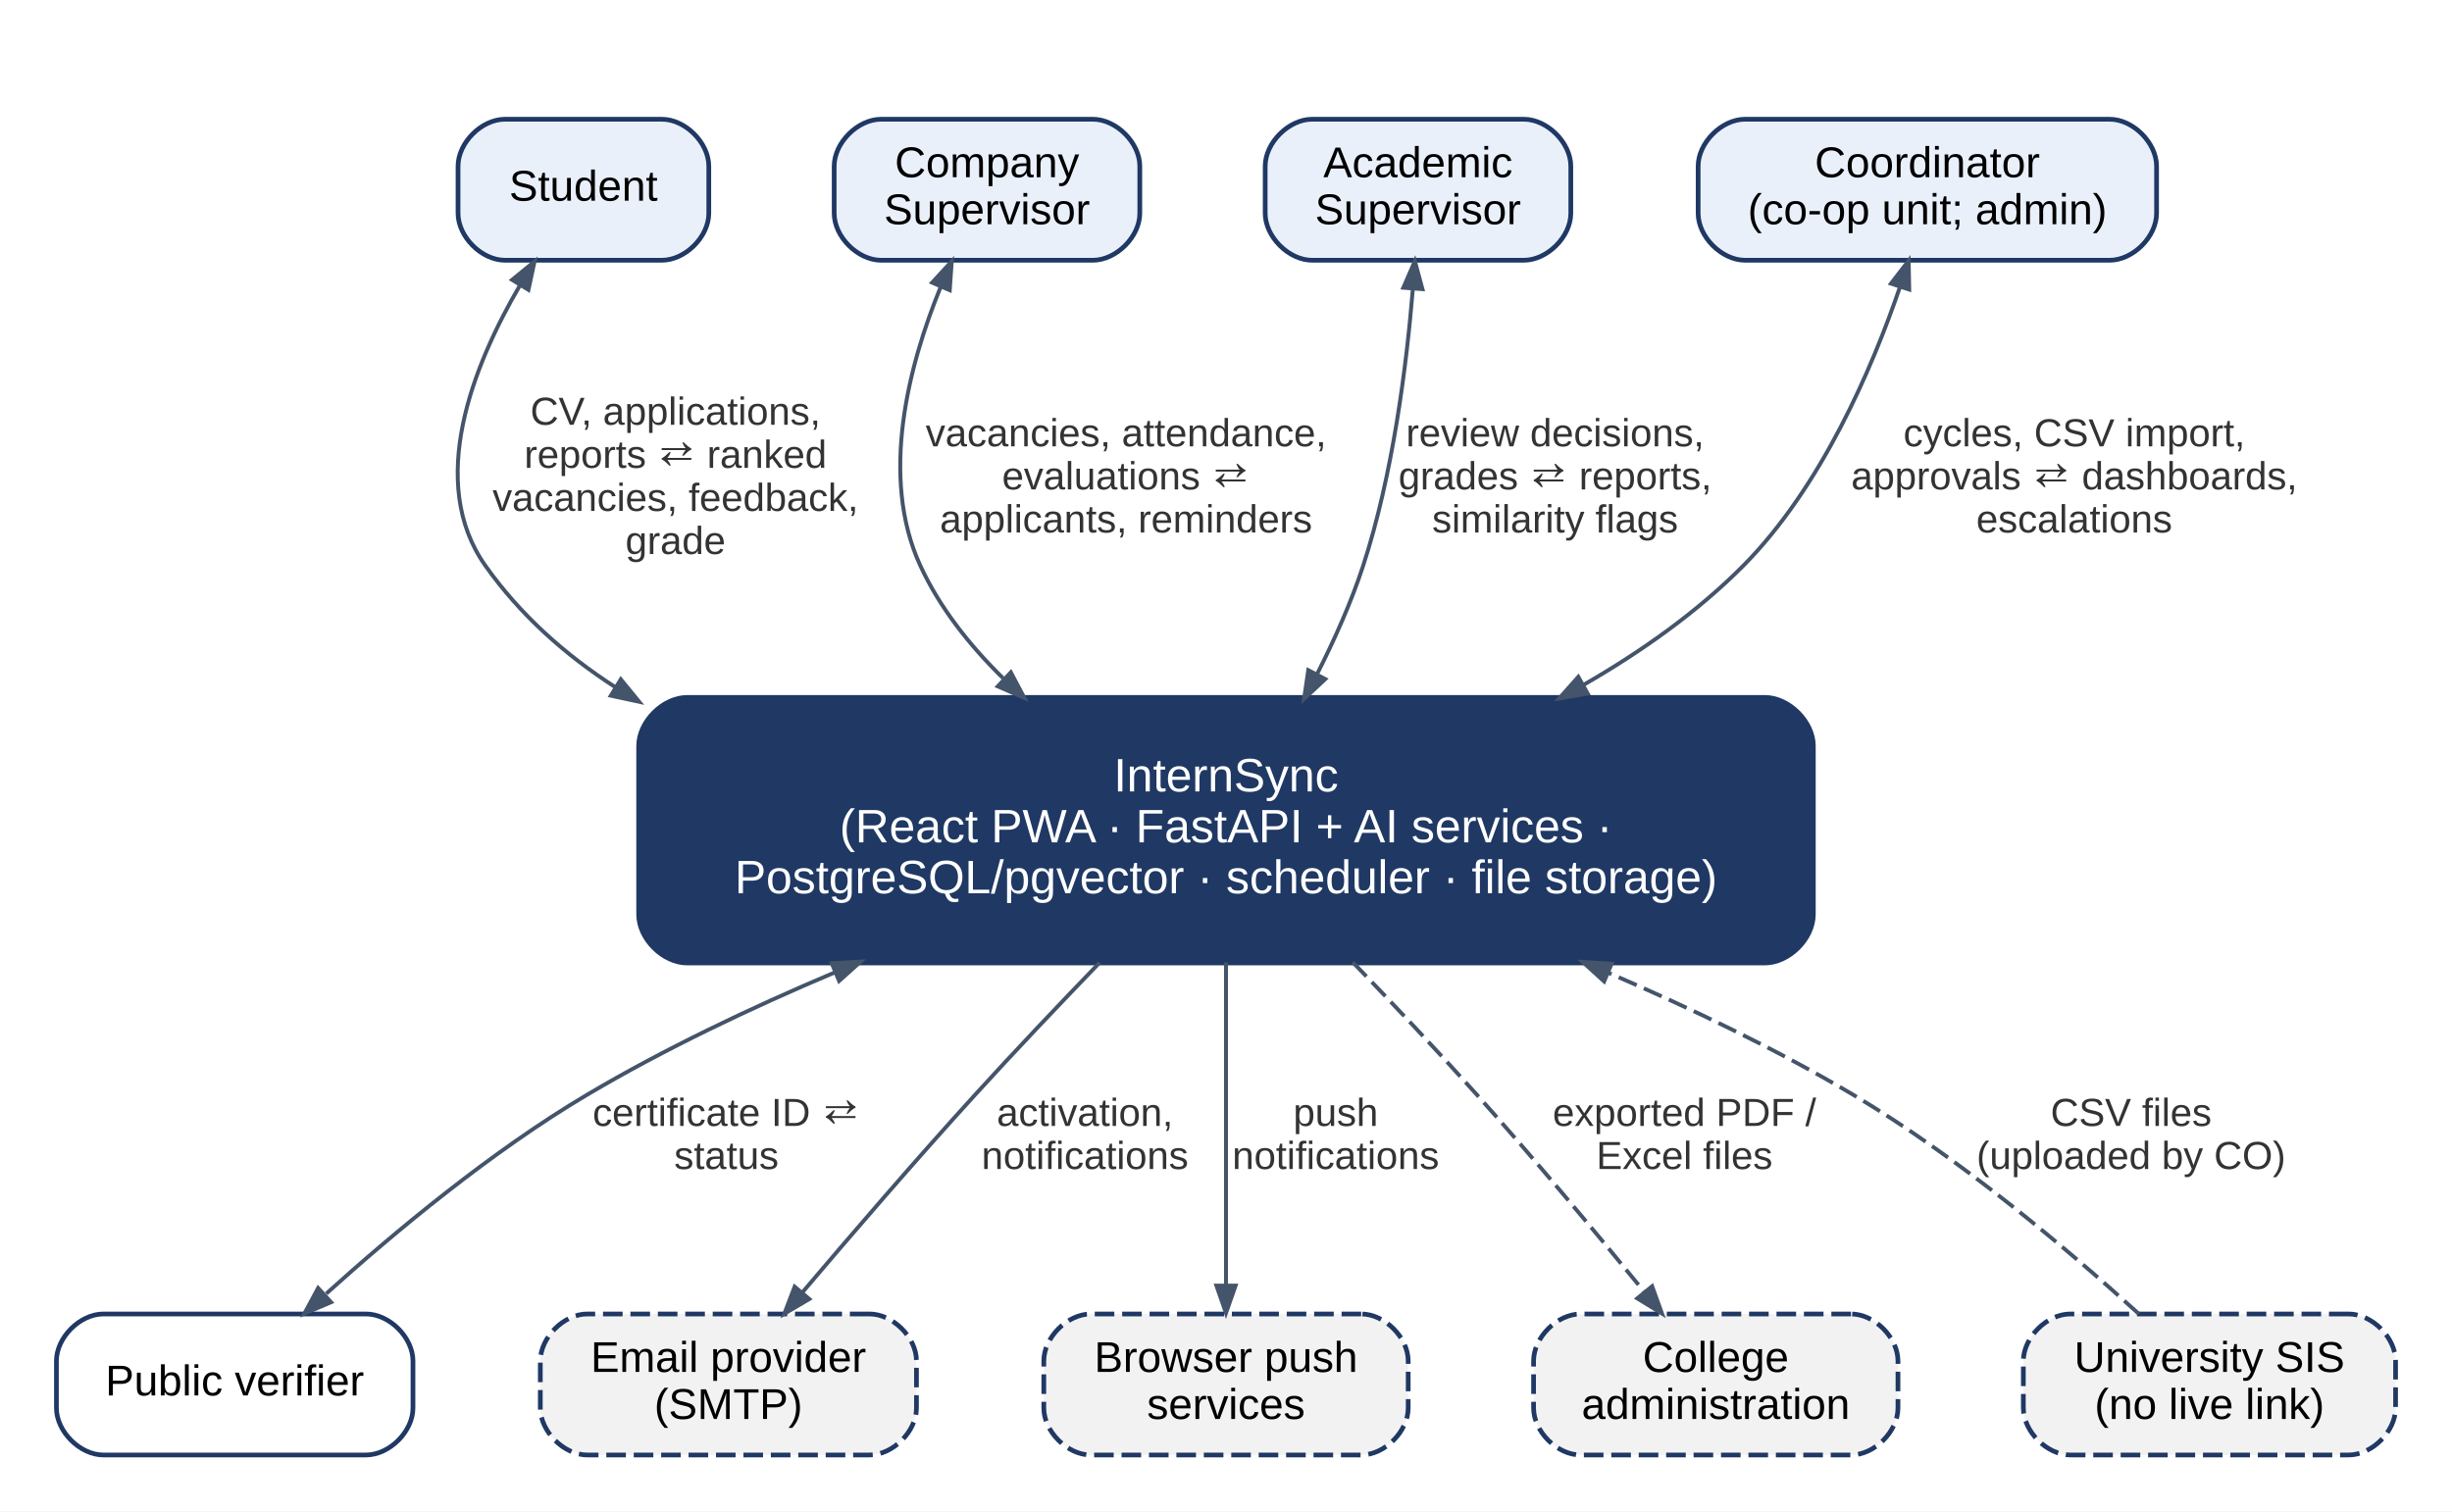
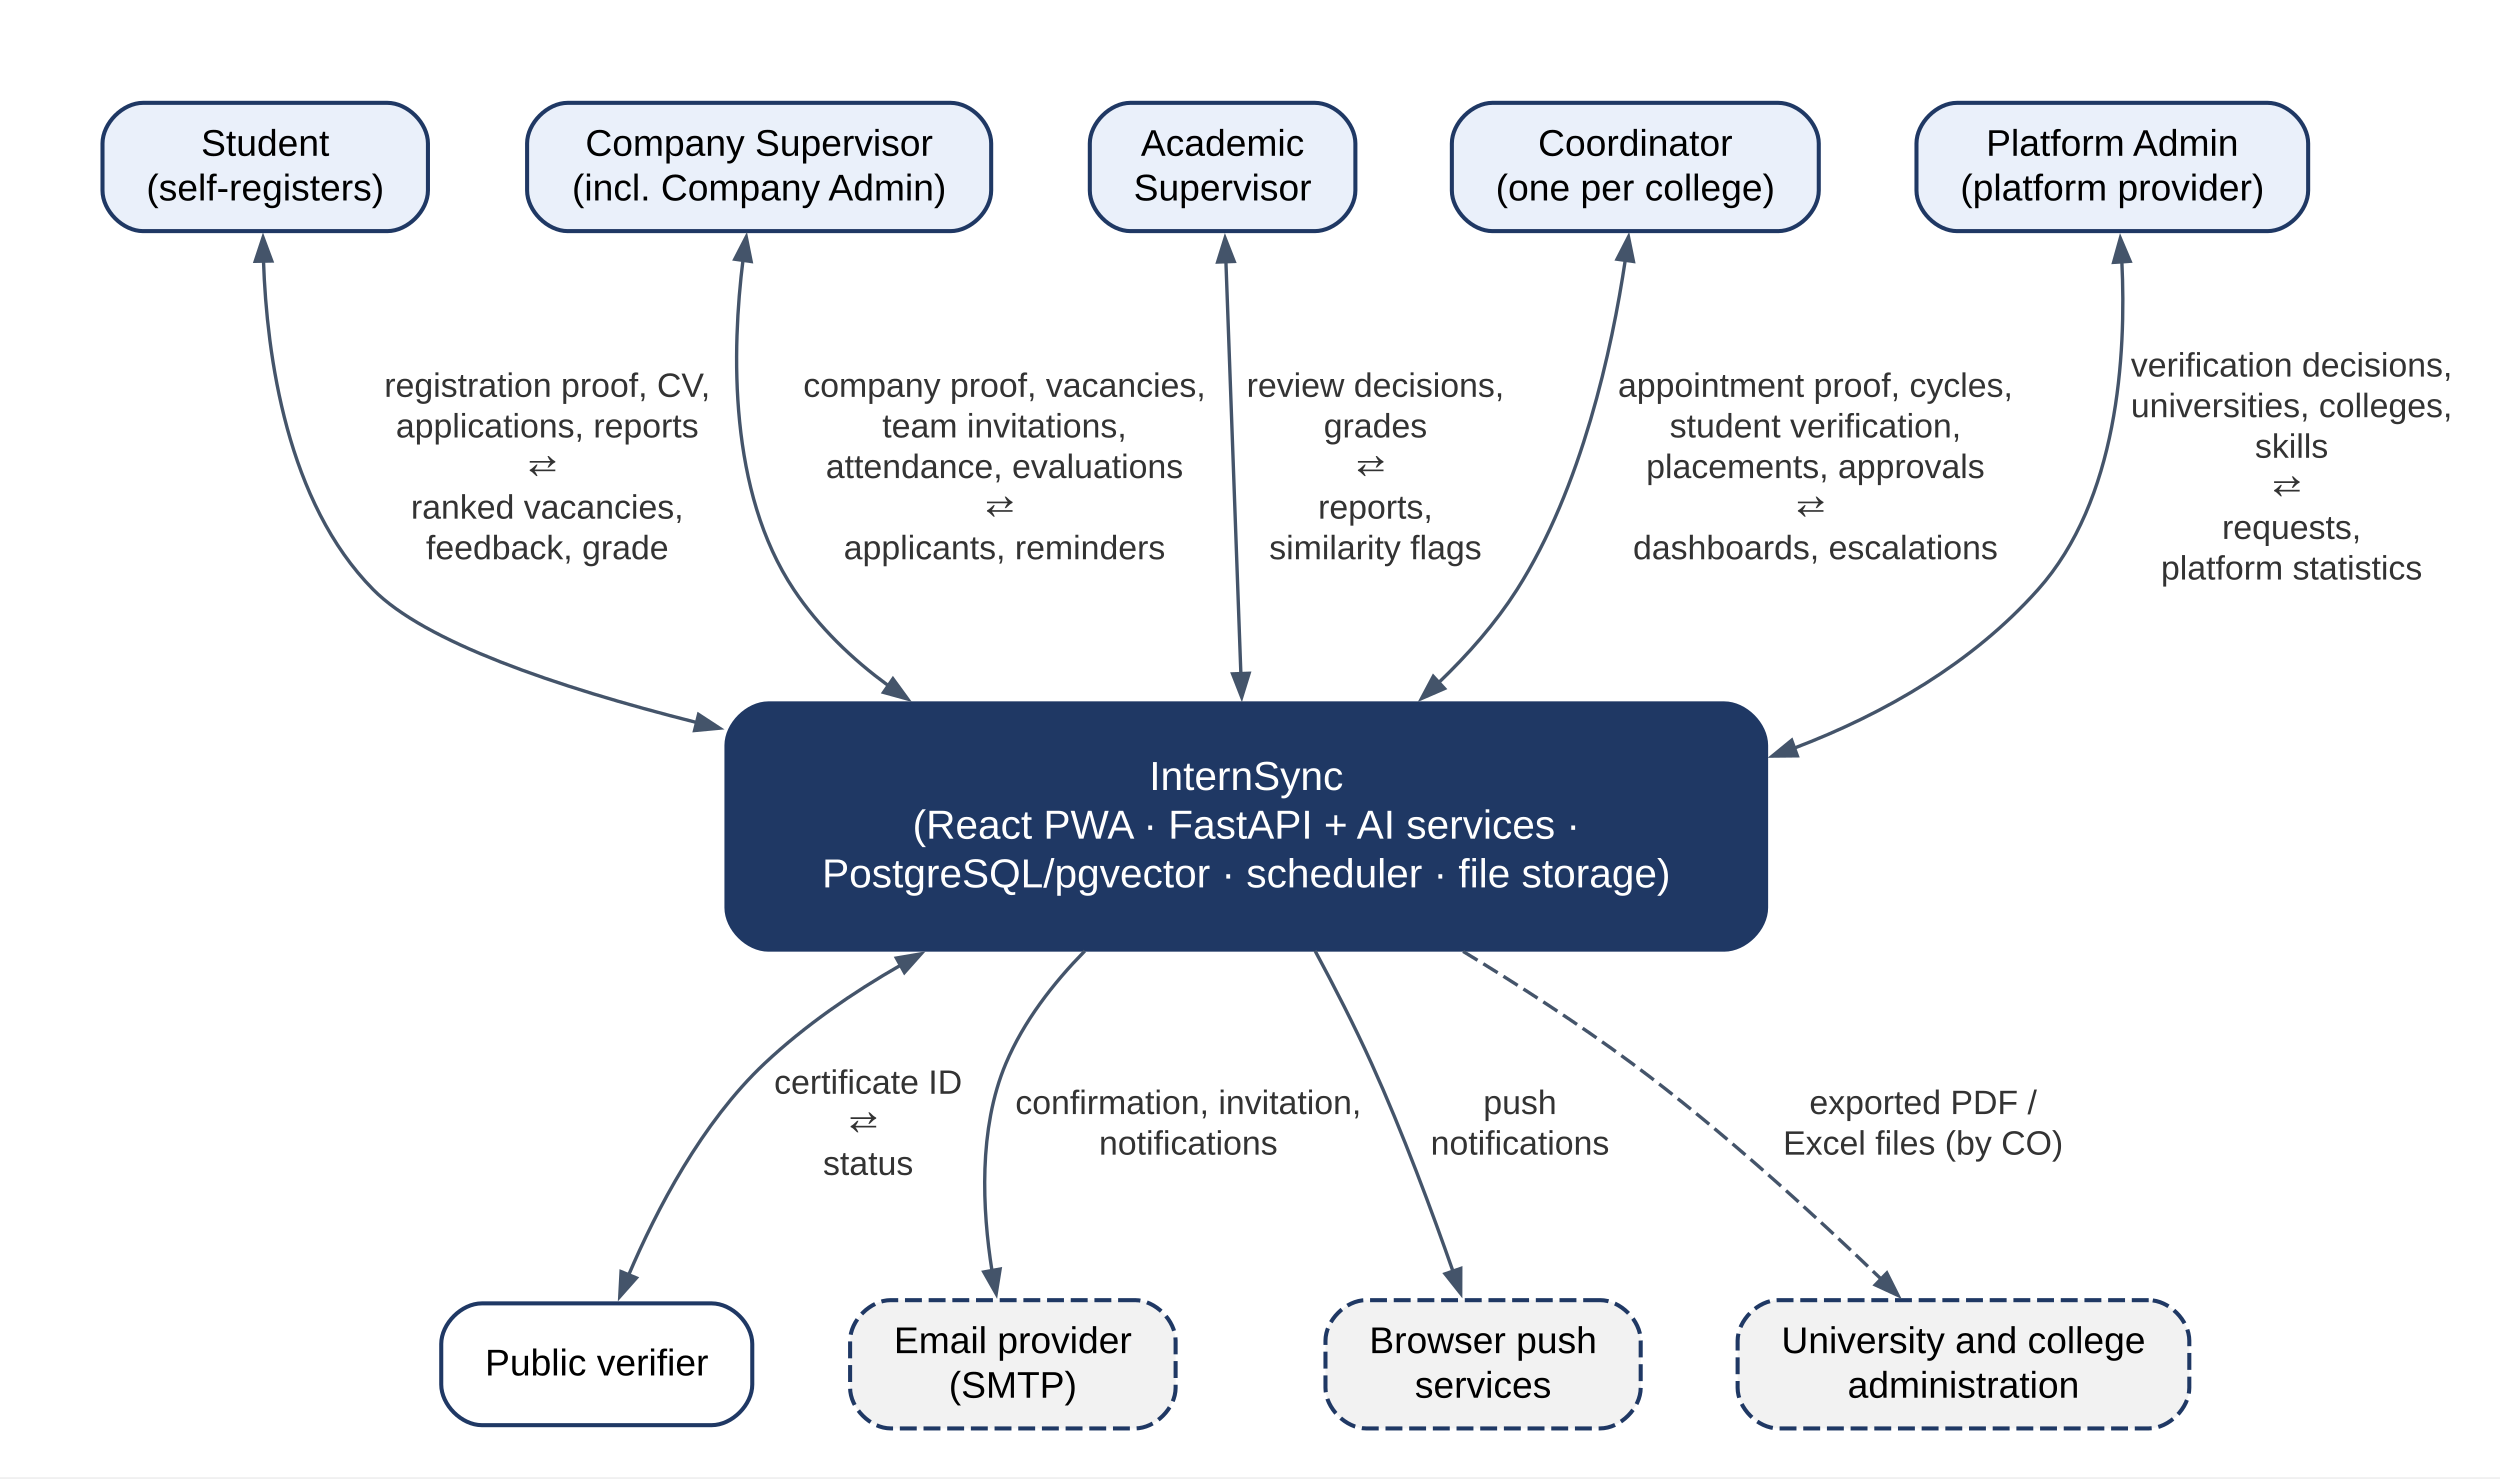
- <svg xmlns="http://www.w3.org/2000/svg" width="626pt" height="386pt" viewBox="0.00 0.00 625.80 385.80">
-   <g id="graph0" class="graph" transform="scale(1 1) rotate(0) translate(14.4 371.4)">
-     <polygon fill="white" stroke="transparent" points="-14.4,14.4 -14.4,-371.4 611.4,-371.4 611.4,14.4 -14.4,14.4" />
+ <svg xmlns="http://www.w3.org/2000/svg" width="739pt" height="437pt" viewBox="0.00 0.00 739.00 437.00">
+   <g id="graph0" class="graph" transform="scale(1 1) rotate(0) translate(14.4 422.24)">
+     <polygon fill="white" stroke="none" points="-14.4,14.4 -14.4,-422.24 724.92,-422.24 724.92,14.4 -14.4,14.4" />
    <g id="clust1" class="cluster">
</g>
    <g id="node1" class="node">
-       <path fill="#eaf0fa" stroke="#1f3864" stroke-width="1.2" d="M154.5,-341C154.5,-341 114.5,-341 114.5,-341 108.5,-341 102.5,-335 102.5,-329 102.5,-329 102.5,-317 102.5,-317 102.5,-311 108.5,-305 114.5,-305 114.5,-305 154.5,-305 154.5,-305 160.5,-305 166.5,-311 166.5,-317 166.5,-317 166.5,-329 166.5,-329 166.5,-335 160.5,-341 154.5,-341" />
-       <text text-anchor="middle" x="134.5" y="-320.2" font-family="Liberation Sans" font-size="11.00">Student</text>
+       <path fill="#eaf0fa" stroke="#1f3864" stroke-width="1.2" d="M100.1,-391.84C100.1,-391.84 27.9,-391.84 27.9,-391.84 21.9,-391.84 15.9,-385.84 15.9,-379.84 15.9,-379.84 15.9,-365.92 15.9,-365.92 15.9,-359.92 21.9,-353.92 27.9,-353.92 27.9,-353.92 100.1,-353.92 100.1,-353.92 106.1,-353.92 112.1,-359.92 112.1,-365.92 112.1,-365.92 112.1,-379.84 112.1,-379.84 112.1,-385.84 106.1,-391.84 100.1,-391.84" />
+       <text xml:space="preserve" text-anchor="middle" x="64" y="-376.18" font-family="Liberation Sans" font-size="11.00">Student</text>
+       <text xml:space="preserve" text-anchor="middle" x="64" y="-362.98" font-family="Liberation Sans" font-size="11.00">(self-registers)</text>
+     </g>
+     <g id="node6" class="node">
+       <path fill="#1f3864" stroke="#1f3864" stroke-width="2" d="M495.26,-213.92C495.26,-213.92 212.74,-213.92 212.74,-213.92 206.74,-213.92 200.74,-207.92 200.74,-201.92 200.74,-201.92 200.74,-153.92 200.74,-153.92 200.74,-147.92 206.74,-141.92 212.74,-141.92 212.74,-141.92 495.26,-141.92 495.26,-141.92 501.26,-141.92 507.26,-147.92 507.26,-153.92 507.26,-153.92 507.26,-201.92 507.26,-201.92 507.26,-207.92 501.26,-213.92 495.26,-213.92" />
+       <text xml:space="preserve" text-anchor="middle" x="354" y="-188.72" font-family="Liberation Sans" font-size="12.00" fill="white">InternSync</text>
+       <text xml:space="preserve" text-anchor="middle" x="354" y="-174.32" font-family="Liberation Sans" font-size="12.00" fill="white">(React PWA · FastAPI + AI services ·</text>
+       <text xml:space="preserve" text-anchor="middle" x="354" y="-159.92" font-family="Liberation Sans" font-size="12.00" fill="white">PostgreSQL/pgvector · scheduler · file storage)</text>
+     </g>
+     <g id="edge1" class="edge">
+       <path fill="none" stroke="#44546a" d="M63.49,-345.04C64.45,-317.04 70.41,-273.7 95.96,-247.92 111.1,-232.64 149.15,-219.38 191.53,-208.67" />
+       <polygon fill="#44546a" stroke="#44546a" points="61.04,-345 63.36,-352.04 65.94,-345.09 61.04,-345" />
+       <polygon fill="#44546a" stroke="#44546a" points="192.09,-211.05 198.3,-206.99 190.91,-206.3 192.09,-211.05" />
+       <text xml:space="preserve" text-anchor="middle" x="145.98" y="-304.92" font-family="Liberation Sans" font-size="10.00" fill="#333333"> registration proof, CV,</text>
+       <text xml:space="preserve" text-anchor="middle" x="145.98" y="-292.92" font-family="Liberation Sans" font-size="10.00" fill="#333333"> applications, reports</text>
+       <text xml:space="preserve" text-anchor="middle" x="145.98" y="-280.92" font-family="Liberation Sans" font-size="10.00" fill="#333333"> ⇄ </text>
+       <text xml:space="preserve" text-anchor="middle" x="145.98" y="-268.92" font-family="Liberation Sans" font-size="10.00" fill="#333333"> ranked vacancies,</text>
+       <text xml:space="preserve" text-anchor="middle" x="145.98" y="-256.92" font-family="Liberation Sans" font-size="10.00" fill="#333333"> feedback, grade</text>
+     </g>
+     <g id="node2" class="node">
+       <path fill="#eaf0fa" stroke="#1f3864" stroke-width="1.2" d="M266.59,-391.84C266.59,-391.84 153.41,-391.84 153.41,-391.84 147.41,-391.84 141.41,-385.84 141.41,-379.84 141.41,-379.84 141.41,-365.92 141.41,-365.92 141.41,-359.92 147.41,-353.92 153.41,-353.92 153.41,-353.92 266.59,-353.92 266.59,-353.92 272.59,-353.92 278.59,-359.92 278.59,-365.92 278.59,-365.92 278.59,-379.84 278.59,-379.84 278.59,-385.84 272.59,-391.84 266.59,-391.84" />
+       <text xml:space="preserve" text-anchor="middle" x="210" y="-376.18" font-family="Liberation Sans" font-size="11.00">Company Supervisor</text>
+       <text xml:space="preserve" text-anchor="middle" x="210" y="-362.98" font-family="Liberation Sans" font-size="11.00">(incl. Company Admin)</text>
+     </g>
+     <g id="edge2" class="edge">
+       <path fill="none" stroke="#44546a" d="M205.25,-345.54C201.89,-318.68 200.91,-276.93 220.27,-247.92 227.66,-236.85 237.4,-227.46 248.26,-219.51" />
+       <polygon fill="#44546a" stroke="#44546a" points="202.79,-345.62 206.19,-352.21 207.64,-344.94 202.79,-345.62" />
+       <polygon fill="#44546a" stroke="#44546a" points="249.55,-221.6 253.92,-215.6 246.77,-217.57 249.55,-221.6" />
+       <text xml:space="preserve" text-anchor="middle" x="281.14" y="-304.92" font-family="Liberation Sans" font-size="10.00" fill="#333333"> company proof, vacancies,</text>
+       <text xml:space="preserve" text-anchor="middle" x="281.14" y="-292.92" font-family="Liberation Sans" font-size="10.00" fill="#333333"> team invitations,</text>
+       <text xml:space="preserve" text-anchor="middle" x="281.14" y="-280.92" font-family="Liberation Sans" font-size="10.00" fill="#333333"> attendance, evaluations</text>
+       <text xml:space="preserve" text-anchor="middle" x="281.14" y="-268.92" font-family="Liberation Sans" font-size="10.00" fill="#333333"> ⇄ </text>
+       <text xml:space="preserve" text-anchor="middle" x="281.14" y="-256.92" font-family="Liberation Sans" font-size="10.00" fill="#333333"> applicants, reminders</text>
+     </g>
+     <g id="node3" class="node">
+       <path fill="#eaf0fa" stroke="#1f3864" stroke-width="1.2" d="M374.25,-391.84C374.25,-391.84 319.75,-391.84 319.75,-391.84 313.75,-391.84 307.75,-385.84 307.75,-379.84 307.75,-379.84 307.75,-365.92 307.75,-365.92 307.75,-359.92 313.75,-353.92 319.75,-353.92 319.75,-353.92 374.25,-353.92 374.25,-353.92 380.25,-353.92 386.25,-359.92 386.25,-365.92 386.25,-365.92 386.25,-379.84 386.25,-379.84 386.25,-385.84 380.25,-391.84 374.25,-391.84" />
+       <text xml:space="preserve" text-anchor="middle" x="347" y="-376.18" font-family="Liberation Sans" font-size="11.00">Academic</text>
+       <text xml:space="preserve" text-anchor="middle" x="347" y="-362.98" font-family="Liberation Sans" font-size="11.00">Supervisor</text>
+     </g>
+     <g id="edge3" class="edge">
+       <path fill="none" stroke="#44546a" d="M347.98,-344.88C349.13,-313.26 351.04,-260.42 352.41,-222.87" />
+       <polygon fill="#44546a" stroke="#44546a" points="345.53,-344.78 347.73,-351.87 350.43,-344.96 345.53,-344.78" />
+       <polygon fill="#44546a" stroke="#44546a" points="354.84,-223.22 352.65,-216.14 349.95,-223.04 354.84,-223.22" />
+       <text xml:space="preserve" text-anchor="middle" x="390.79" y="-304.92" font-family="Liberation Sans" font-size="10.00" fill="#333333"> review decisions,</text>
+       <text xml:space="preserve" text-anchor="middle" x="390.79" y="-292.92" font-family="Liberation Sans" font-size="10.00" fill="#333333"> grades</text>
+       <text xml:space="preserve" text-anchor="middle" x="390.79" y="-280.92" font-family="Liberation Sans" font-size="10.00" fill="#333333"> ⇄ </text>
+       <text xml:space="preserve" text-anchor="middle" x="390.79" y="-268.92" font-family="Liberation Sans" font-size="10.00" fill="#333333"> reports,</text>
+       <text xml:space="preserve" text-anchor="middle" x="390.79" y="-256.92" font-family="Liberation Sans" font-size="10.00" fill="#333333"> similarity flags</text>
+     </g>
+     <g id="node4" class="node">
+       <path fill="#eaf0fa" stroke="#1f3864" stroke-width="1.2" d="M511.23,-391.84C511.23,-391.84 426.77,-391.84 426.77,-391.84 420.77,-391.84 414.77,-385.84 414.77,-379.84 414.77,-379.84 414.77,-365.92 414.77,-365.92 414.77,-359.92 420.77,-353.92 426.77,-353.92 426.77,-353.92 511.23,-353.92 511.23,-353.92 517.23,-353.92 523.23,-359.92 523.23,-365.92 523.23,-365.92 523.23,-379.84 523.23,-379.84 523.23,-385.84 517.23,-391.84 511.23,-391.84" />
+       <text xml:space="preserve" text-anchor="middle" x="469" y="-376.18" font-family="Liberation Sans" font-size="11.00">Coordinator</text>
+       <text xml:space="preserve" text-anchor="middle" x="469" y="-362.98" font-family="Liberation Sans" font-size="11.00">(one per college)</text>
+     </g>
+     <g id="edge4" class="edge">
+       <path fill="none" stroke="#44546a" d="M466.03,-345.35C462.08,-318.94 453.21,-278.08 434,-247.92 427.68,-237.99 419.49,-228.7 410.78,-220.36" />
+       <polygon fill="#44546a" stroke="#44546a" points="463.59,-345.62 466.98,-352.22 468.45,-344.95 463.59,-345.62" />
+       <polygon fill="#44546a" stroke="#44546a" points="412.6,-218.71 405.8,-215.76 409.28,-222.31 412.6,-218.71" />
+       <text xml:space="preserve" text-anchor="middle" x="520.85" y="-304.92" font-family="Liberation Sans" font-size="10.00" fill="#333333"> appointment proof, cycles,</text>
+       <text xml:space="preserve" text-anchor="middle" x="520.85" y="-292.92" font-family="Liberation Sans" font-size="10.00" fill="#333333"> student verification,</text>
+       <text xml:space="preserve" text-anchor="middle" x="520.85" y="-280.92" font-family="Liberation Sans" font-size="10.00" fill="#333333"> placements, approvals</text>
+       <text xml:space="preserve" text-anchor="middle" x="520.85" y="-268.92" font-family="Liberation Sans" font-size="10.00" fill="#333333"> ⇄ </text>
+       <text xml:space="preserve" text-anchor="middle" x="520.85" y="-256.92" font-family="Liberation Sans" font-size="10.00" fill="#333333"> dashboards, escalations</text>
    </g>
    <g id="node5" class="node">
-       <path fill="#1f3864" stroke="#1f3864" stroke-width="2" d="M436,-193C436,-193 161,-193 161,-193 155,-193 149,-187 149,-181 149,-181 149,-138 149,-138 149,-132 155,-126 161,-126 161,-126 436,-126 436,-126 442,-126 448,-132 448,-138 448,-138 448,-181 448,-181 448,-187 442,-193 436,-193" />
-       <text text-anchor="middle" x="298.5" y="-169.4" font-family="Liberation Sans" font-size="12.00" fill="white">InternSync</text>
-       <text text-anchor="middle" x="298.5" y="-156.4" font-family="Liberation Sans" font-size="12.00" fill="white">(React PWA · FastAPI + AI services ·</text>
-       <text text-anchor="middle" x="298.5" y="-143.4" font-family="Liberation Sans" font-size="12.00" fill="white">PostgreSQL/pgvector · scheduler · file storage)</text>
-     </g>
-     <g id="edge1" class="edge">
-       <path fill="none" stroke="#44546a" d="M118.33,-298.64C106.32,-278.13 94.4,-248.32 109.5,-227 118.39,-214.45 129.85,-204.24 142.73,-195.96" />
-       <polygon fill="#44546a" stroke="#44546a" points="116.29,-300 122.03,-304.69 120.47,-297.44 116.29,-300" />
-       <polygon fill="#44546a" stroke="#44546a" points="144.04,-198.02 148.74,-192.28 141.49,-193.84 144.04,-198.02" />
-       <text text-anchor="middle" x="158" y="-263" font-family="Liberation Sans" font-size="10.00" fill="#333333"> CV, applications,</text>
-       <text text-anchor="middle" x="158" y="-252" font-family="Liberation Sans" font-size="10.00" fill="#333333"> reports ⇄ ranked</text>
-       <text text-anchor="middle" x="158" y="-241" font-family="Liberation Sans" font-size="10.00" fill="#333333"> vacancies, feedback,</text>
-       <text text-anchor="middle" x="158" y="-230" font-family="Liberation Sans" font-size="10.00" fill="#333333"> grade</text>
-     </g>
-     <g id="node2" class="node">
-       <path fill="#eaf0fa" stroke="#1f3864" stroke-width="1.2" d="M264.5,-341C264.5,-341 210.5,-341 210.5,-341 204.5,-341 198.5,-335 198.5,-329 198.5,-329 198.5,-317 198.5,-317 198.5,-311 204.5,-305 210.5,-305 210.5,-305 264.5,-305 264.5,-305 270.5,-305 276.5,-311 276.5,-317 276.5,-317 276.5,-329 276.5,-329 276.5,-335 270.5,-341 264.5,-341" />
-       <text text-anchor="middle" x="237.5" y="-326.2" font-family="Liberation Sans" font-size="11.00">Company</text>
-       <text text-anchor="middle" x="237.5" y="-314.2" font-family="Liberation Sans" font-size="11.00">Supervisor</text>
-     </g>
-     <g id="edge2" class="edge">
-       <path fill="none" stroke="#44546a" d="M225.65,-298.12C217.55,-278.28 210.01,-249.73 220.5,-227 225.44,-216.3 233.05,-206.68 241.61,-198.3" />
-       <polygon fill="#44546a" stroke="#44546a" points="223.49,-299.29 228.51,-304.75 227.99,-297.35 223.49,-299.29" />
-       <polygon fill="#44546a" stroke="#44546a" points="243.59,-199.81 247.05,-193.25 240.25,-196.22 243.59,-199.81" />
-       <text text-anchor="middle" x="273" y="-257.5" font-family="Liberation Sans" font-size="10.00" fill="#333333"> vacancies, attendance,</text>
-       <text text-anchor="middle" x="273" y="-246.5" font-family="Liberation Sans" font-size="10.00" fill="#333333"> evaluations ⇄</text>
-       <text text-anchor="middle" x="273" y="-235.5" font-family="Liberation Sans" font-size="10.00" fill="#333333"> applicants, reminders</text>
-     </g>
-     <g id="node3" class="node">
-       <path fill="#eaf0fa" stroke="#1f3864" stroke-width="1.2" d="M374.5,-341C374.5,-341 320.5,-341 320.5,-341 314.5,-341 308.5,-335 308.5,-329 308.5,-329 308.5,-317 308.5,-317 308.5,-311 314.5,-305 320.5,-305 320.5,-305 374.5,-305 374.5,-305 380.5,-305 386.5,-311 386.5,-317 386.5,-317 386.5,-329 386.5,-329 386.5,-335 380.5,-341 374.5,-341" />
-       <text text-anchor="middle" x="347.5" y="-326.2" font-family="Liberation Sans" font-size="11.00">Academic</text>
-       <text text-anchor="middle" x="347.5" y="-314.2" font-family="Liberation Sans" font-size="11.00">Supervisor</text>
-     </g>
-     <g id="edge3" class="edge">
-       <path fill="none" stroke="#44546a" d="M346.19,-297.75C344.6,-278.24 341.11,-250.33 333.5,-227 330.47,-217.72 326.22,-208.18 321.73,-199.33" />
-       <polygon fill="#44546a" stroke="#44546a" points="343.75,-297.99 346.71,-304.79 348.64,-297.62 343.75,-297.99" />
-       <polygon fill="#44546a" stroke="#44546a" points="323.84,-198.08 318.42,-193.02 319.5,-200.36 323.84,-198.08" />
-       <text text-anchor="middle" x="382.5" y="-257.5" font-family="Liberation Sans" font-size="10.00" fill="#333333"> review decisions,</text>
-       <text text-anchor="middle" x="382.5" y="-246.5" font-family="Liberation Sans" font-size="10.00" fill="#333333"> grades ⇄ reports,</text>
-       <text text-anchor="middle" x="382.5" y="-235.5" font-family="Liberation Sans" font-size="10.00" fill="#333333"> similarity flags</text>
-     </g>
-     <g id="node4" class="node">
-       <path fill="#eaf0fa" stroke="#1f3864" stroke-width="1.2" d="M524,-341C524,-341 431,-341 431,-341 425,-341 419,-335 419,-329 419,-329 419,-317 419,-317 419,-311 425,-305 431,-305 431,-305 524,-305 524,-305 530,-305 536,-311 536,-317 536,-317 536,-329 536,-329 536,-335 530,-341 524,-341" />
-       <text text-anchor="middle" x="477.5" y="-326.2" font-family="Liberation Sans" font-size="11.00">Coordinator</text>
-       <text text-anchor="middle" x="477.5" y="-314.2" font-family="Liberation Sans" font-size="11.00">(co-op unit; admin)</text>
-     </g>
-     <g id="edge4" class="edge">
-       <path fill="none" stroke="#44546a" d="M470.52,-298.2C463.36,-277.26 450.42,-247.06 430.5,-227 418.79,-215.21 404.56,-205.13 389.84,-196.65" />
-       <polygon fill="#44546a" stroke="#44546a" points="468.21,-299.04 472.73,-304.92 472.87,-297.51 468.21,-299.04" />
-       <polygon fill="#44546a" stroke="#44546a" points="390.81,-194.38 383.5,-193.11 388.42,-198.66 390.81,-194.38" />
-       <text text-anchor="middle" x="515" y="-257.5" font-family="Liberation Sans" font-size="10.00" fill="#333333"> cycles, CSV import,</text>
-       <text text-anchor="middle" x="515" y="-246.5" font-family="Liberation Sans" font-size="10.00" fill="#333333"> approvals ⇄ dashboards,</text>
-       <text text-anchor="middle" x="515" y="-235.5" font-family="Liberation Sans" font-size="10.00" fill="#333333"> escalations</text>
-     </g>
-     <g id="node6" class="node">
-       <path fill="#ffffff" stroke="#1f3864" stroke-width="1.2" d="M79,-36C79,-36 12,-36 12,-36 6,-36 0,-30 0,-24 0,-24 0,-12 0,-12 0,-6 6,0 12,0 12,0 79,0 79,0 85,0 91,-6 91,-12 91,-12 91,-24 91,-24 91,-30 85,-36 79,-36" />
-       <text text-anchor="middle" x="45.5" y="-15.2" font-family="Liberation Sans" font-size="11.00">Public verifier</text>
+       <path fill="#eaf0fa" stroke="#1f3864" stroke-width="1.2" d="M655.89,-391.84C655.89,-391.84 564.11,-391.84 564.11,-391.84 558.11,-391.84 552.11,-385.84 552.11,-379.84 552.11,-379.84 552.11,-365.92 552.11,-365.92 552.11,-359.92 558.11,-353.92 564.11,-353.92 564.11,-353.92 655.89,-353.92 655.89,-353.92 661.89,-353.92 667.89,-359.92 667.89,-365.92 667.89,-365.92 667.89,-379.84 667.89,-379.84 667.89,-385.84 661.89,-391.84 655.89,-391.84" />
+       <text xml:space="preserve" text-anchor="middle" x="610" y="-376.18" font-family="Liberation Sans" font-size="11.00">Platform Admin</text>
+       <text xml:space="preserve" text-anchor="middle" x="610" y="-362.98" font-family="Liberation Sans" font-size="11.00">(platform provider)</text>
    </g>
    <g id="edge5" class="edge">
-       <path fill="none" stroke="#44546a" d="M198.66,-123.2C177.25,-114.15 155.16,-103.64 135.5,-92 111.08,-77.55 86.25,-56.86 68.87,-41.19" />
-       <polygon fill="#44546a" stroke="#44546a" points="197.87,-125.53 205.27,-125.96 199.76,-121.01 197.87,-125.53" />
-       <polygon fill="#44546a" stroke="#44546a" points="70.1,-39 63.27,-36.09 66.79,-42.62 70.1,-39" />
-       <text text-anchor="middle" x="171" y="-84" font-family="Liberation Sans" font-size="10.00" fill="#333333"> certificate ID ⇄</text>
-       <text text-anchor="middle" x="171" y="-73" font-family="Liberation Sans" font-size="10.00" fill="#333333"> status</text>
+       <path fill="none" stroke="#44546a" d="M612.82,-344.9C614.16,-317.16 611.67,-274.38 588,-247.92 568.7,-226.35 543.04,-211.38 515.78,-201.02" />
+       <polygon fill="#44546a" stroke="#44546a" points="610.38,-344.69 612.37,-351.83 615.27,-345.01 610.38,-344.69" />
+       <polygon fill="#44546a" stroke="#44546a" points="516.89,-198.82 509.48,-198.74 515.22,-203.43 516.89,-198.82" />
+       <text xml:space="preserve" text-anchor="middle" x="661.61" y="-310.92" font-family="Liberation Sans" font-size="10.00" fill="#333333"> verification decisions,</text>
+       <text xml:space="preserve" text-anchor="middle" x="661.61" y="-298.92" font-family="Liberation Sans" font-size="10.00" fill="#333333"> universities, colleges,</text>
+       <text xml:space="preserve" text-anchor="middle" x="661.61" y="-286.92" font-family="Liberation Sans" font-size="10.00" fill="#333333"> skills</text>
+       <text xml:space="preserve" text-anchor="middle" x="661.61" y="-274.92" font-family="Liberation Sans" font-size="10.00" fill="#333333"> ⇄ </text>
+       <text xml:space="preserve" text-anchor="middle" x="661.61" y="-262.92" font-family="Liberation Sans" font-size="10.00" fill="#333333"> requests,</text>
+       <text xml:space="preserve" text-anchor="middle" x="661.61" y="-250.92" font-family="Liberation Sans" font-size="10.00" fill="#333333"> platform statistics</text>
    </g>
    <g id="node7" class="node">
-       <path fill="#f2f2f2" stroke="#1f3864" stroke-width="1.2" stroke-dasharray="5,2" d="M207.5,-36C207.5,-36 135.5,-36 135.5,-36 129.5,-36 123.5,-30 123.5,-24 123.5,-24 123.5,-12 123.5,-12 123.5,-6 129.5,0 135.5,0 135.5,0 207.5,0 207.5,0 213.5,0 219.5,-6 219.5,-12 219.5,-12 219.5,-24 219.5,-24 219.5,-30 213.5,-36 207.5,-36" />
-       <text text-anchor="middle" x="171.5" y="-21.2" font-family="Liberation Sans" font-size="11.00">Email provider</text>
-       <text text-anchor="middle" x="171.5" y="-9.2" font-family="Liberation Sans" font-size="11.00">(SMTP)</text>
+       <path fill="#ffffff" stroke="#1f3864" stroke-width="1.2" d="M195.97,-36.96C195.97,-36.96 128.03,-36.96 128.03,-36.96 122.03,-36.96 116.03,-30.96 116.03,-24.96 116.03,-24.96 116.03,-12.96 116.03,-12.96 116.03,-6.96 122.03,-0.96 128.03,-0.96 128.03,-0.96 195.97,-0.96 195.97,-0.96 201.97,-0.96 207.97,-6.96 207.97,-12.96 207.97,-12.96 207.97,-24.96 207.97,-24.96 207.97,-30.96 201.97,-36.96 195.97,-36.96" />
+       <text xml:space="preserve" text-anchor="middle" x="162" y="-15.66" font-family="Liberation Sans" font-size="11.00">Public verifier</text>
    </g>
    <g id="edge6" class="edge">
-       <path fill="none" stroke="#44546a" d="M266.24,-125.69C255.97,-115.05 244.65,-103.13 234.5,-92 219.37,-75.4 202.79,-56.14 190.44,-41.58" />
-       <polygon fill="#44546a" stroke="#44546a" points="192.15,-39.81 185.76,-36.04 188.41,-42.97 192.15,-39.81" />
-       <text text-anchor="middle" x="262.5" y="-84" font-family="Liberation Sans" font-size="10.00" fill="#333333"> activation,</text>
-       <text text-anchor="middle" x="262.5" y="-73" font-family="Liberation Sans" font-size="10.00" fill="#333333"> notifications</text>
+       <path fill="none" stroke="#44546a" d="M252.05,-137.06C237.53,-128.76 223.52,-119.07 211.65,-107.92 193.09,-90.48 179.6,-64.52 171.41,-45.31" />
+       <polygon fill="#44546a" stroke="#44546a" points="250.57,-139.04 257.89,-140.29 252.95,-134.76 250.57,-139.04" />
+       <polygon fill="#44546a" stroke="#44546a" points="173.72,-44.49 168.8,-38.94 169.19,-46.35 173.72,-44.49" />
+       <text xml:space="preserve" text-anchor="middle" x="240.83" y="-98.92" font-family="Liberation Sans" font-size="10.00" fill="#333333"> certificate ID</text>
+       <text xml:space="preserve" text-anchor="middle" x="240.83" y="-86.92" font-family="Liberation Sans" font-size="10.00" fill="#333333"> ⇄ </text>
+       <text xml:space="preserve" text-anchor="middle" x="240.83" y="-74.92" font-family="Liberation Sans" font-size="10.00" fill="#333333"> status</text>
    </g>
    <g id="node8" class="node">
-       <path fill="#f2f2f2" stroke="#1f3864" stroke-width="1.2" stroke-dasharray="5,2" d="M333,-36C333,-36 264,-36 264,-36 258,-36 252,-30 252,-24 252,-24 252,-12 252,-12 252,-6 258,0 264,0 264,0 333,0 333,0 339,0 345,-6 345,-12 345,-12 345,-24 345,-24 345,-30 339,-36 333,-36" />
-       <text text-anchor="middle" x="298.5" y="-21.2" font-family="Liberation Sans" font-size="11.00">Browser push</text>
-       <text text-anchor="middle" x="298.5" y="-9.2" font-family="Liberation Sans" font-size="11.00">services</text>
+       <path fill="#f2f2f2" stroke="#1f3864" stroke-width="1.2" stroke-dasharray="5,2" d="M321.11,-37.92C321.11,-37.92 248.89,-37.92 248.89,-37.92 242.89,-37.92 236.89,-31.92 236.89,-25.92 236.89,-25.92 236.89,-12 236.89,-12 236.89,-6 242.89,0 248.89,0 248.89,0 321.11,0 321.11,0 327.11,0 333.11,-6 333.11,-12 333.11,-12 333.11,-25.92 333.11,-25.92 333.11,-31.92 327.11,-37.92 321.11,-37.92" />
+       <text xml:space="preserve" text-anchor="middle" x="285" y="-22.26" font-family="Liberation Sans" font-size="11.00">Email provider</text>
+       <text xml:space="preserve" text-anchor="middle" x="285" y="-9.06" font-family="Liberation Sans" font-size="11.00">(SMTP)</text>
    </g>
    <g id="edge7" class="edge">
-       <path fill="none" stroke="#44546a" d="M298.5,-125.79C298.5,-100.61 298.5,-66.36 298.5,-43.51" />
-       <polygon fill="#44546a" stroke="#44546a" points="300.95,-43.23 298.5,-36.23 296.05,-43.23 300.95,-43.23" />
-       <text text-anchor="middle" x="326.5" y="-84" font-family="Liberation Sans" font-size="10.00" fill="#333333"> push</text>
-       <text text-anchor="middle" x="326.5" y="-73" font-family="Liberation Sans" font-size="10.00" fill="#333333"> notifications</text>
+       <path fill="none" stroke="#44546a" d="M306.29,-141.15C296.81,-131.5 288.17,-120.27 282.95,-107.92 274.77,-88.57 275.97,-64.64 278.83,-46.62" />
+       <polygon fill="#44546a" stroke="#44546a" points="281.23,-47.11 280.07,-39.78 276.41,-46.24 281.23,-47.11" />
+       <text xml:space="preserve" text-anchor="middle" x="335.48" y="-92.92" font-family="Liberation Sans" font-size="10.00" fill="#333333"> confirmation, invitation,</text>
+       <text xml:space="preserve" text-anchor="middle" x="335.48" y="-80.92" font-family="Liberation Sans" font-size="10.00" fill="#333333"> notifications</text>
+     </g>
+     <g id="node9" class="node">
+       <path fill="#f2f2f2" stroke="#1f3864" stroke-width="1.2" stroke-dasharray="5,2" d="M458.59,-37.92C458.59,-37.92 389.41,-37.92 389.41,-37.92 383.41,-37.92 377.41,-31.92 377.41,-25.92 377.41,-25.92 377.41,-12 377.41,-12 377.41,-6 383.41,0 389.41,0 389.41,0 458.59,0 458.59,0 464.59,0 470.59,-6 470.59,-12 470.59,-12 470.59,-25.92 470.59,-25.92 470.59,-31.92 464.59,-37.92 458.59,-37.92" />
+       <text xml:space="preserve" text-anchor="middle" x="424" y="-22.26" font-family="Liberation Sans" font-size="11.00">Browser push</text>
+       <text xml:space="preserve" text-anchor="middle" x="424" y="-9.06" font-family="Liberation Sans" font-size="11.00">services</text>
+     </g>
+     <g id="edge8" class="edge">
+       <path fill="none" stroke="#44546a" d="M374.32,-141.21C380.01,-130.64 386.01,-118.94 391,-107.92 400.23,-87.57 409.03,-63.8 415.22,-46.11" />
+       <polygon fill="#44546a" stroke="#44546a" points="417.4,-47.29 417.38,-39.87 412.77,-45.69 417.4,-47.29" />
+       <text xml:space="preserve" text-anchor="middle" x="433.52" y="-92.92" font-family="Liberation Sans" font-size="10.00" fill="#333333"> push</text>
+       <text xml:space="preserve" text-anchor="middle" x="433.52" y="-80.92" font-family="Liberation Sans" font-size="10.00" fill="#333333"> notifications</text>
    </g>
    <g id="node10" class="node">
-       <path fill="#f2f2f2" stroke="#1f3864" stroke-width="1.2" stroke-dasharray="5,2" d="M458,-36C458,-36 389,-36 389,-36 383,-36 377,-30 377,-24 377,-24 377,-12 377,-12 377,-6 383,0 389,0 389,0 458,0 458,0 464,0 470,-6 470,-12 470,-12 470,-24 470,-24 470,-30 464,-36 458,-36" />
-       <text text-anchor="middle" x="423.5" y="-21.2" font-family="Liberation Sans" font-size="11.00">College</text>
-       <text text-anchor="middle" x="423.5" y="-9.2" font-family="Liberation Sans" font-size="11.00">administration</text>
+       <path fill="#f2f2f2" stroke="#1f3864" stroke-width="1.2" stroke-dasharray="5,2" d="M620.76,-37.92C620.76,-37.92 511.24,-37.92 511.24,-37.92 505.24,-37.92 499.24,-31.92 499.24,-25.92 499.24,-25.92 499.24,-12 499.24,-12 499.24,-6 505.24,0 511.24,0 511.24,0 620.76,0 620.76,0 626.76,0 632.76,-6 632.76,-12 632.76,-12 632.76,-25.92 632.76,-25.92 632.76,-31.92 626.76,-37.92 620.76,-37.92" />
+       <text xml:space="preserve" text-anchor="middle" x="566" y="-22.26" font-family="Liberation Sans" font-size="11.00">University and college</text>
+       <text xml:space="preserve" text-anchor="middle" x="566" y="-9.06" font-family="Liberation Sans" font-size="11.00">administration</text>
    </g>
    <g id="edge9" class="edge">
-       <path fill="none" stroke="#44546a" stroke-dasharray="5,2" d="M330.87,-125.78C341.14,-115.16 352.44,-103.21 362.5,-92 377.3,-75.5 393.34,-56.24 405.26,-41.65" />
-       <polygon fill="#44546a" stroke="#44546a" points="407.26,-43.08 409.78,-36.1 403.46,-39.98 407.26,-43.08" />
-       <text text-anchor="middle" x="415.5" y="-84" font-family="Liberation Sans" font-size="10.00" fill="#333333"> exported PDF /</text>
-       <text text-anchor="middle" x="415.5" y="-73" font-family="Liberation Sans" font-size="10.00" fill="#333333"> Excel files</text>
-     </g>
-     <g id="node9" class="node">
-       <path fill="#f2f2f2" stroke="#1f3864" stroke-width="1.2" stroke-dasharray="5,2" d="M585,-36C585,-36 514,-36 514,-36 508,-36 502,-30 502,-24 502,-24 502,-12 502,-12 502,-6 508,0 514,0 514,0 585,0 585,0 591,0 597,-6 597,-12 597,-12 597,-24 597,-24 597,-30 591,-36 585,-36" />
-       <text text-anchor="middle" x="549.5" y="-21.2" font-family="Liberation Sans" font-size="11.00">University SIS</text>
-       <text text-anchor="middle" x="549.5" y="-9.2" font-family="Liberation Sans" font-size="11.00">(no live link)</text>
-     </g>
-     <g id="edge8" class="edge">
-       <path fill="none" stroke="#44546a" stroke-dasharray="5,2" d="M531.47,-36.03C513.88,-52 485.86,-75.79 458.5,-92 439.03,-103.54 417.19,-114.03 396.06,-123.11" />
-       <polygon fill="#44546a" stroke="#44546a" points="395.01,-120.89 389.52,-125.88 396.92,-125.4 395.01,-120.89" />
-       <text text-anchor="middle" x="529.5" y="-84" font-family="Liberation Sans" font-size="10.00" fill="#333333"> CSV files</text>
-       <text text-anchor="middle" x="529.5" y="-73" font-family="Liberation Sans" font-size="10.00" fill="#333333"> (uploaded by CO)</text>
+       <path fill="none" stroke="#44546a" stroke-dasharray="5,2" d="M418.09,-141C434.75,-130.9 452.39,-119.49 468,-107.92 494.68,-88.14 522.64,-62.48 541.83,-43.99" />
+       <polygon fill="#44546a" stroke="#44546a" points="543.34,-45.94 546.66,-39.31 539.93,-42.42 543.34,-45.94" />
+       <text xml:space="preserve" text-anchor="middle" x="552.69" y="-92.92" font-family="Liberation Sans" font-size="10.00" fill="#333333"> exported PDF /</text>
+       <text xml:space="preserve" text-anchor="middle" x="552.69" y="-80.92" font-family="Liberation Sans" font-size="10.00" fill="#333333"> Excel files (by CO)</text>
    </g>
  </g>
</svg>
